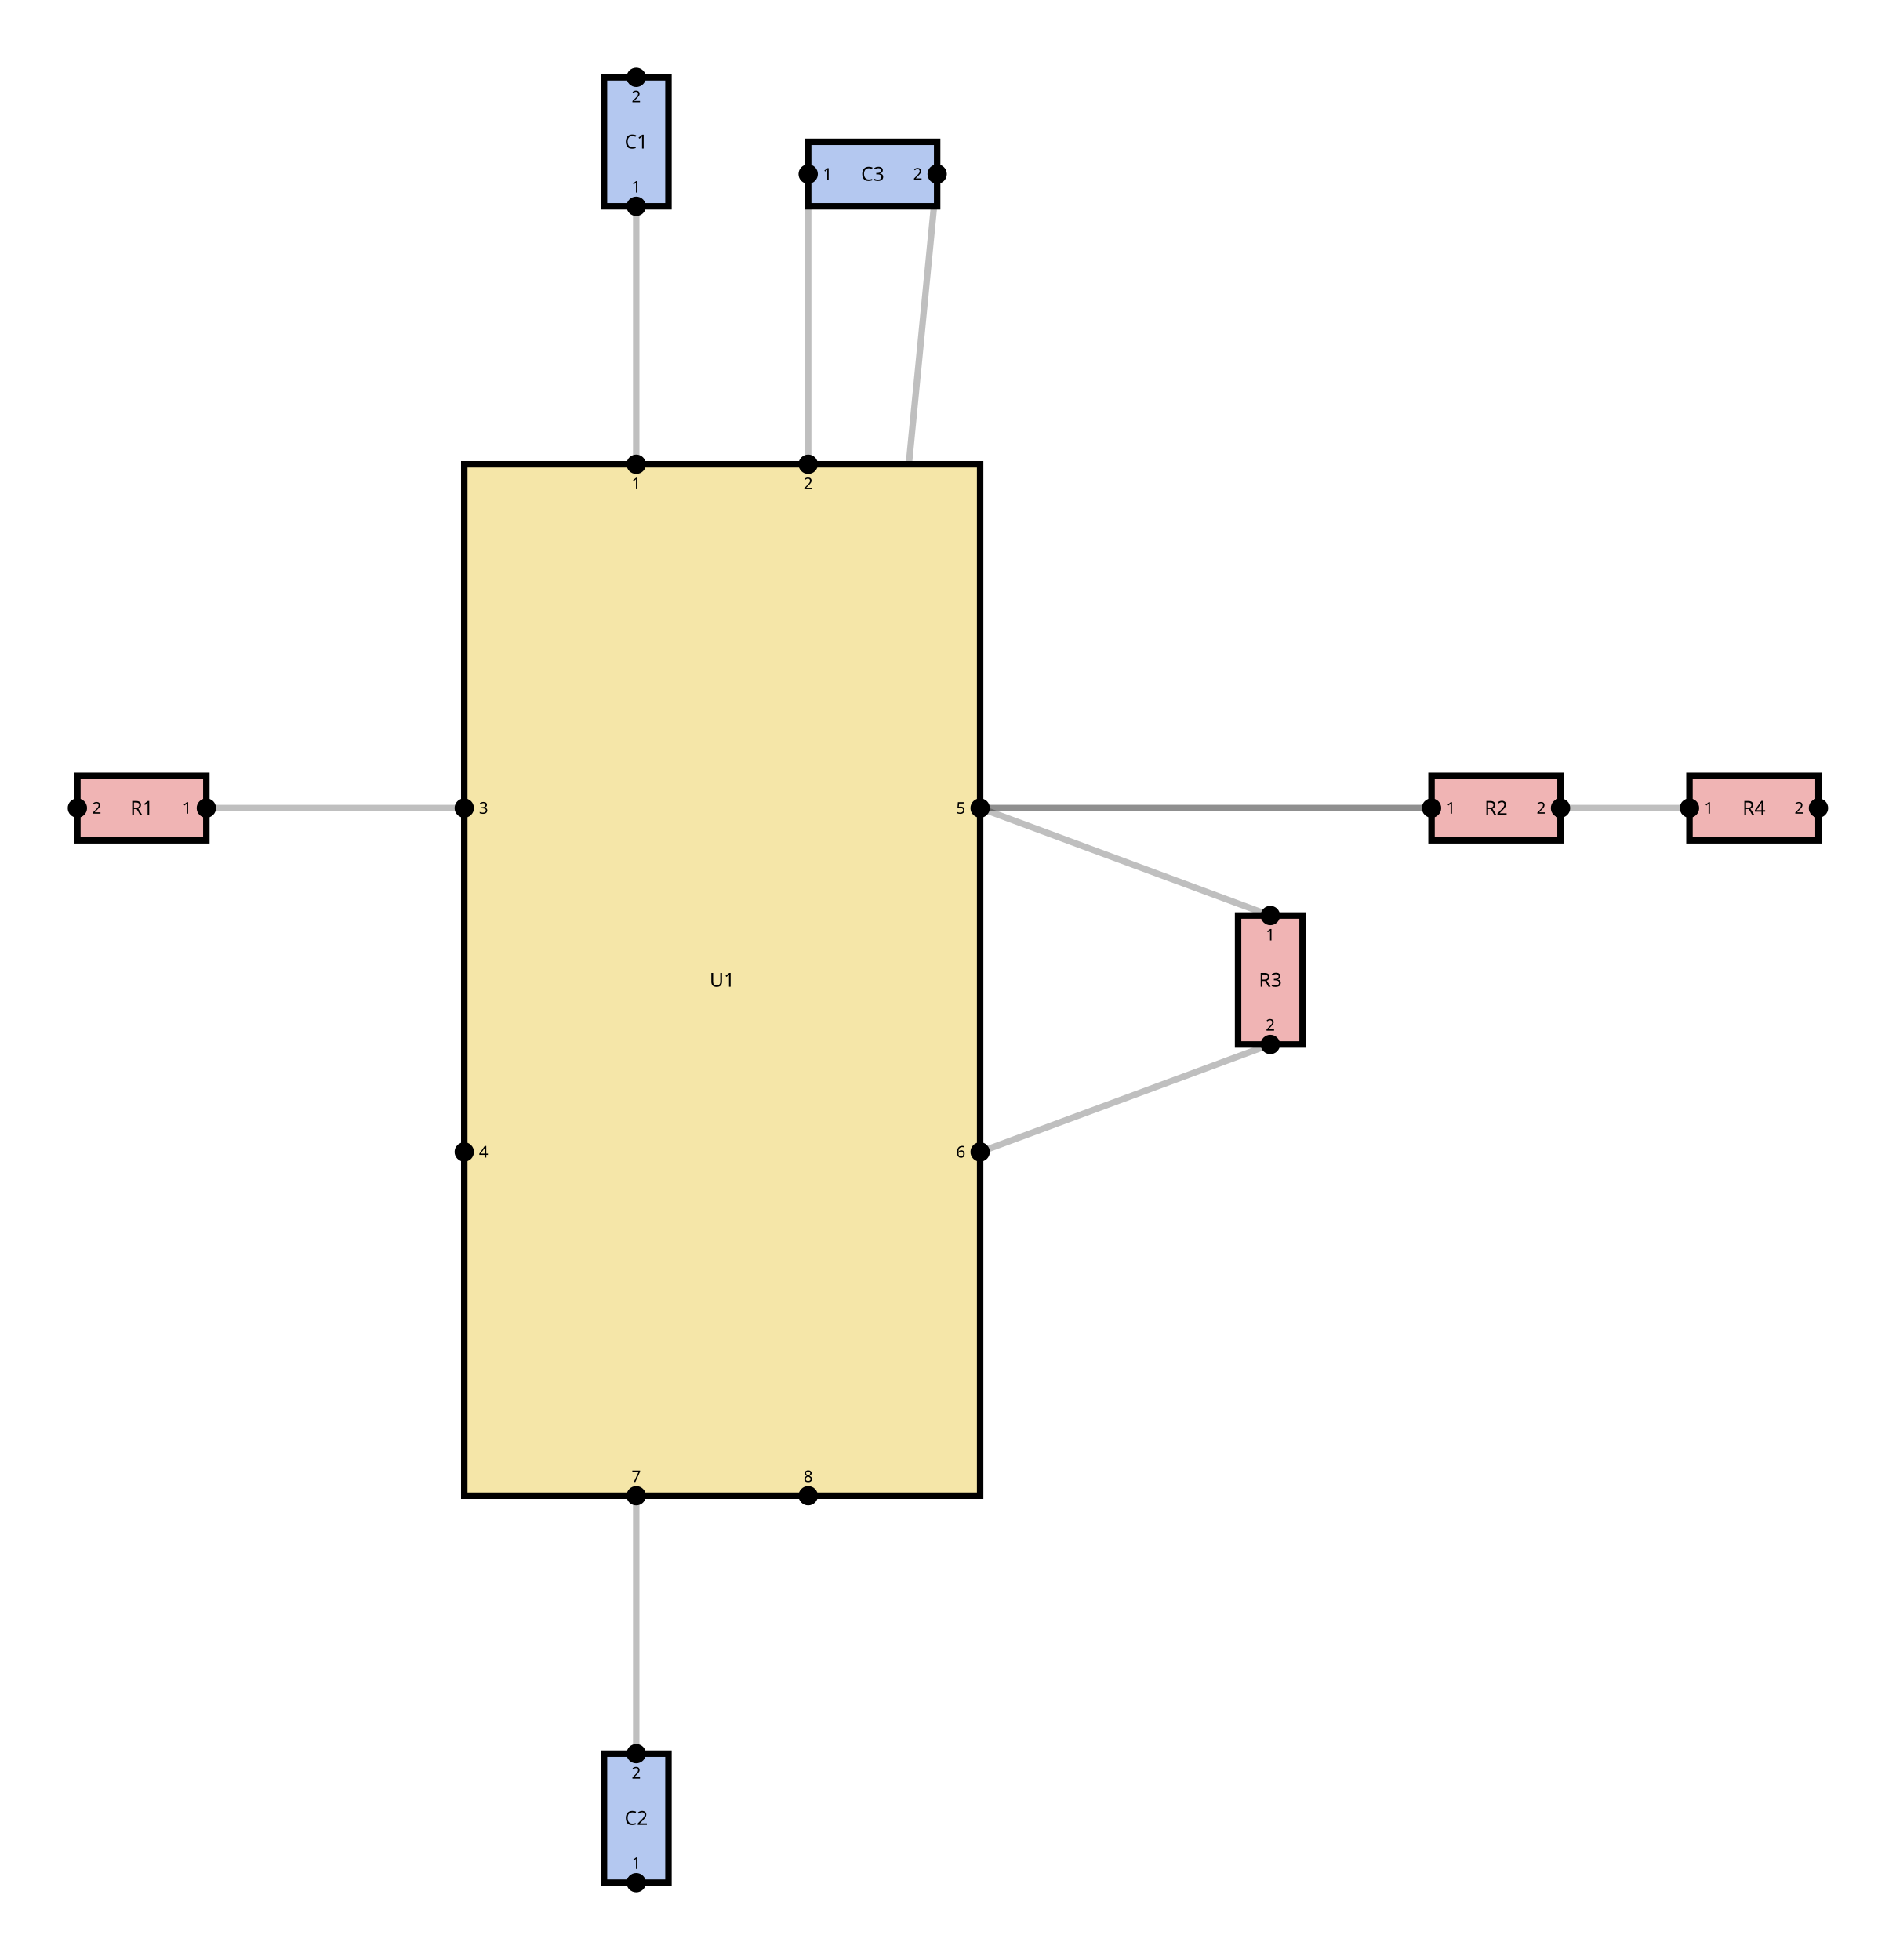
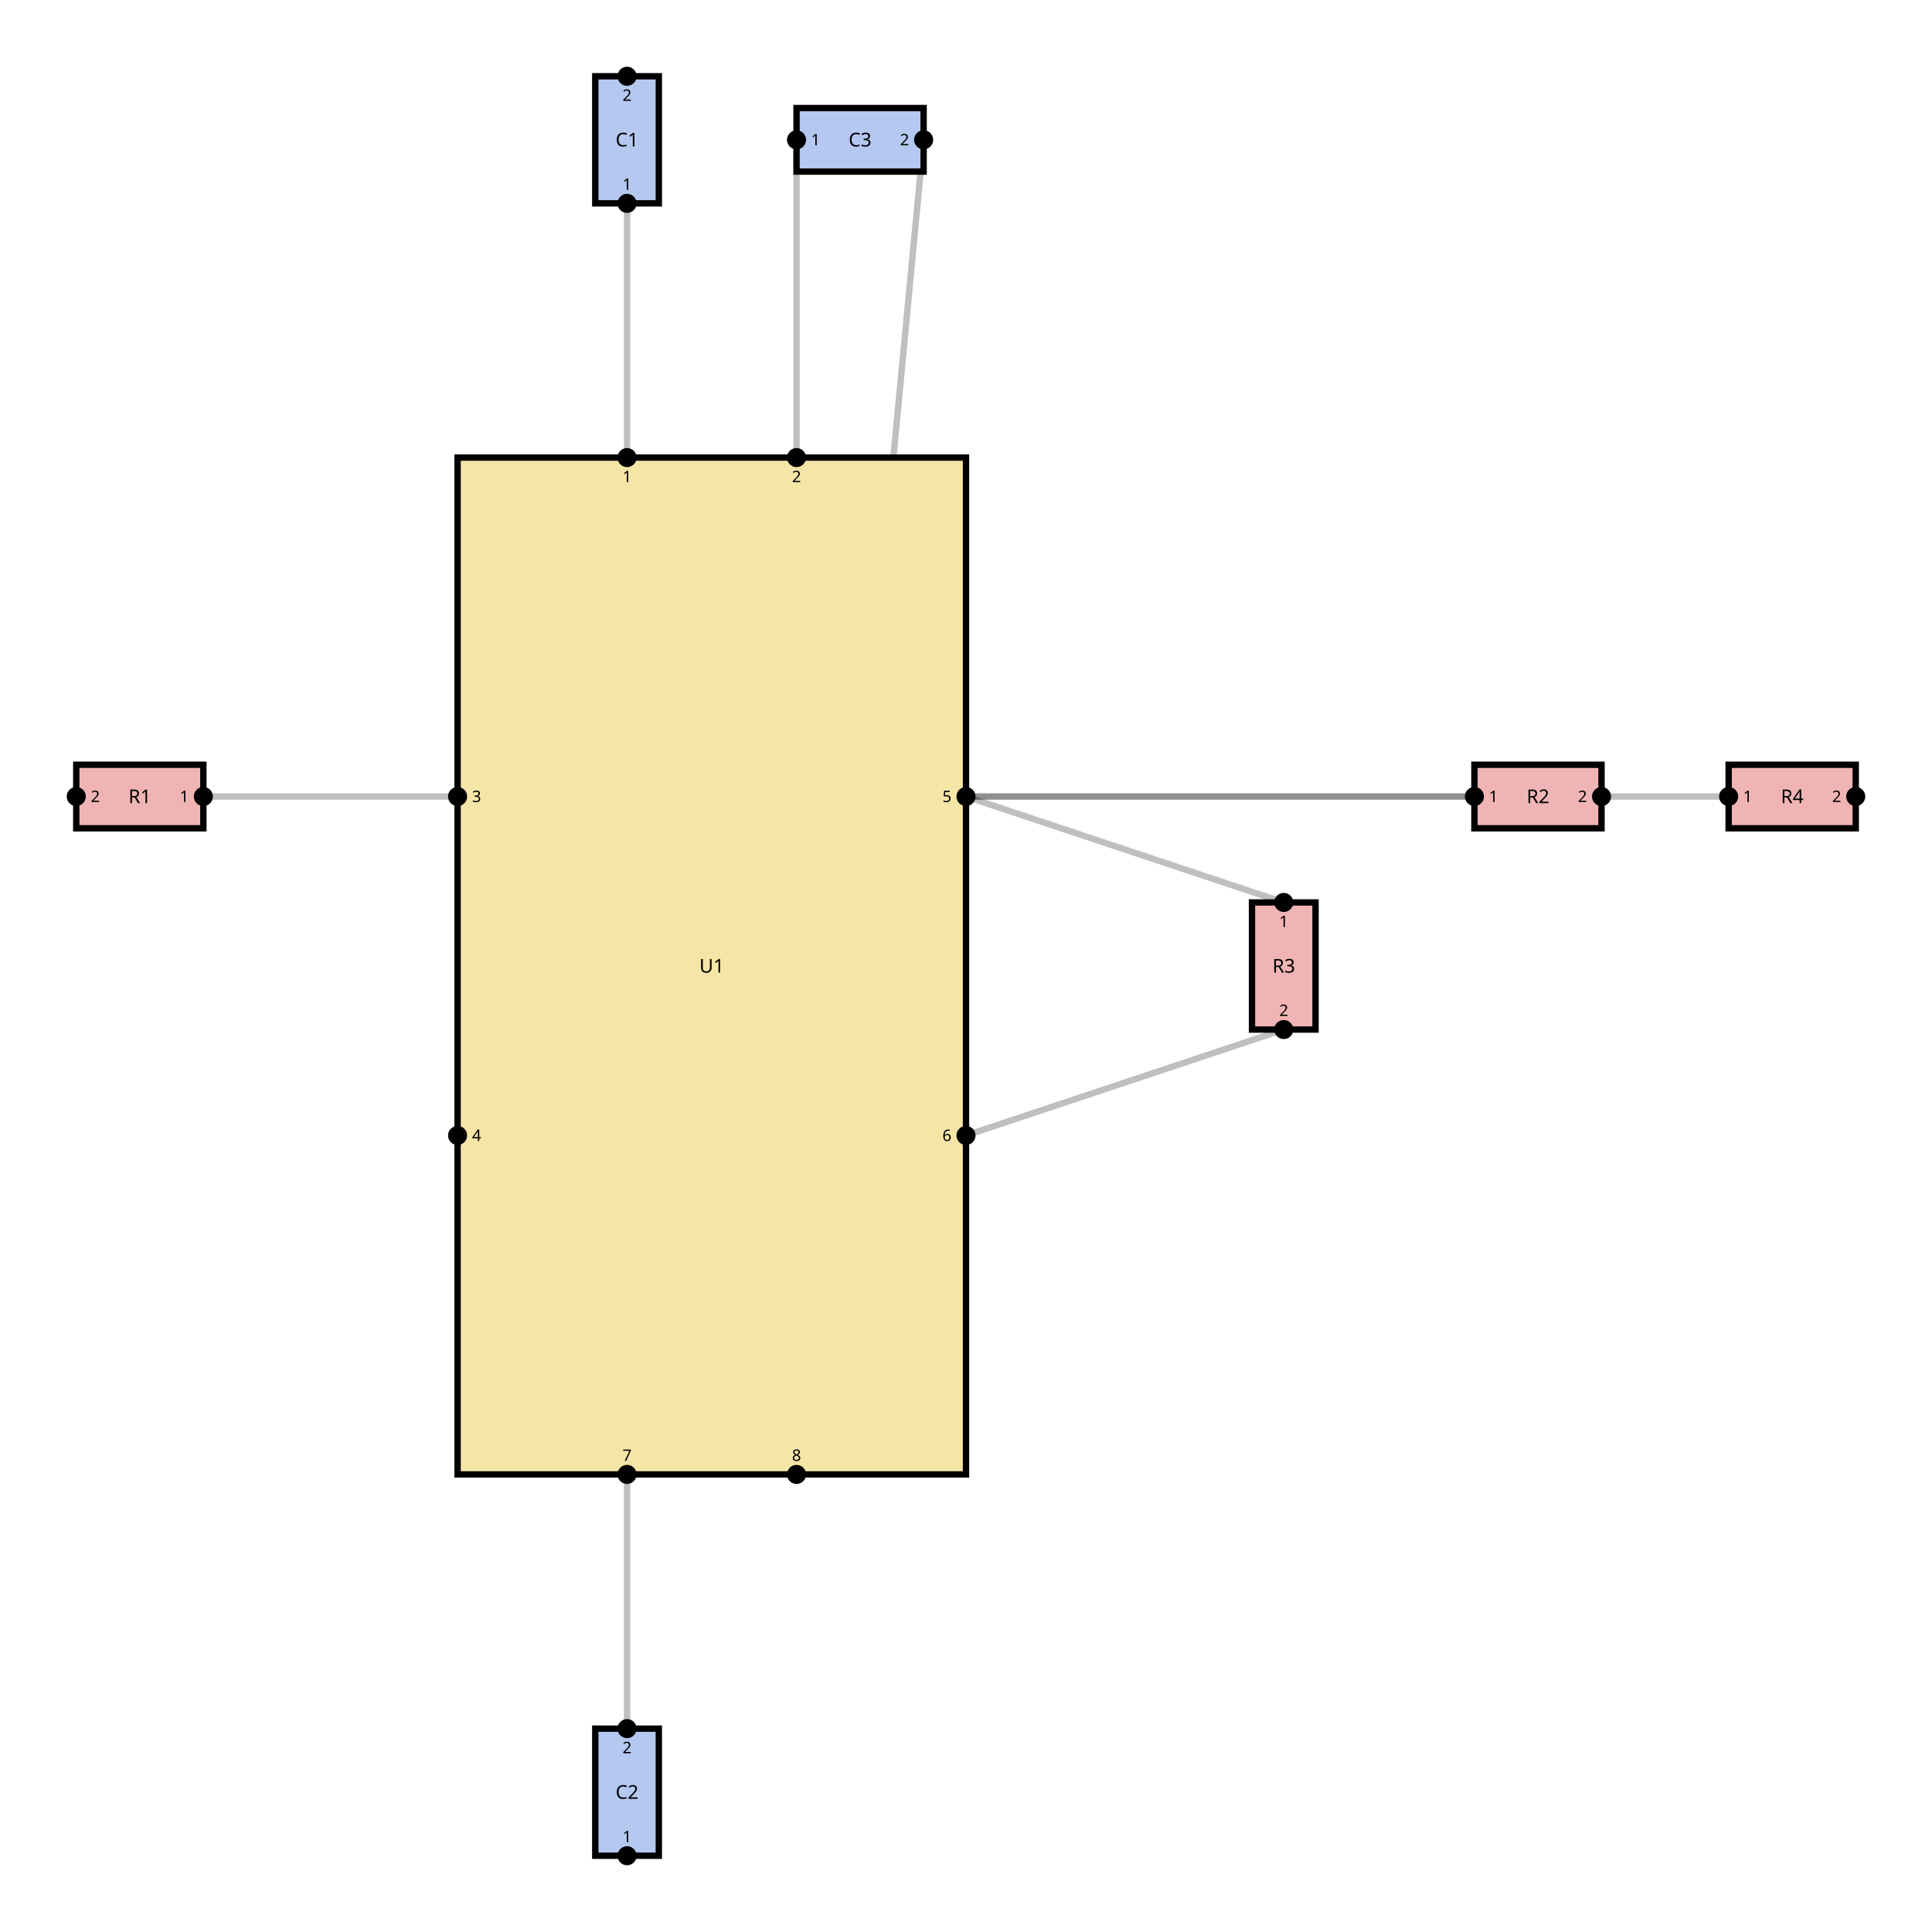
- <svg xmlns="http://www.w3.org/2000/svg" width="294" height="304" viewBox="0 0 294 304">
-   <line x1="197" y1="142" x2="152" y2="125.333" stroke="black" stroke-opacity="0.25" stroke-width="1" />
-   <line x1="197" y1="162" x2="152" y2="178.667" stroke="black" stroke-opacity="0.25" stroke-width="1" />
-   <line x1="125.333" y1="27" x2="125.333" y2="72" stroke="black" stroke-opacity="0.25" stroke-width="1" />
-   <line x1="145.333" y1="27" x2="125.333" y2="232" stroke="black" stroke-opacity="0.25" stroke-width="1" />
+ <svg xmlns="http://www.w3.org/2000/svg" width="304" height="304" viewBox="0 0 304 304">
+   <line x1="202" y1="142" x2="152" y2="125.333" stroke="black" stroke-opacity="0.25" stroke-width="1" />
+   <line x1="202" y1="162" x2="152" y2="178.667" stroke="black" stroke-opacity="0.25" stroke-width="1" />
+   <line x1="125.333" y1="22" x2="125.333" y2="72" stroke="black" stroke-opacity="0.25" stroke-width="1" />
+   <line x1="145.333" y1="22" x2="125.333" y2="232" stroke="black" stroke-opacity="0.25" stroke-width="1" />
  <line x1="32" y1="125.333" x2="72" y2="125.333" stroke="black" stroke-opacity="0.25" stroke-width="1" />
-   <line x1="222" y1="125.333" x2="152" y2="125.333" stroke="black" stroke-opacity="0.25" stroke-width="1" />
-   <line x1="262" y1="125.333" x2="152" y2="125.333" stroke="black" stroke-opacity="0.25" stroke-width="1" />
+   <line x1="232" y1="125.333" x2="152" y2="125.333" stroke="black" stroke-opacity="0.25" stroke-width="1" />
+   <line x1="272" y1="125.333" x2="152" y2="125.333" stroke="black" stroke-opacity="0.25" stroke-width="1" />
  <line x1="98.667" y1="32" x2="98.667" y2="72" stroke="black" stroke-opacity="0.25" stroke-width="1" />
  <line x1="98.667" y1="272" x2="98.667" y2="232" stroke="black" stroke-opacity="0.25" stroke-width="1" />
  <rect x="72" y="72" width="80" height="160" fill="#f5e6a8" stroke="black" stroke-width="1" />
  <circle cx="98.667" cy="72" r="1.5" fill="black" />
  <text x="98.667" y="75" font-family="sans-serif" font-size="2.5" text-anchor="middle" dominant-baseline="middle">1</text>
  <circle cx="125.333" cy="72" r="1.5" fill="black" />
  <text x="125.333" y="75" font-family="sans-serif" font-size="2.5" text-anchor="middle" dominant-baseline="middle">2</text>
  <circle cx="72" cy="125.333" r="1.5" fill="black" />
  <text x="75" y="125.333" font-family="sans-serif" font-size="2.5" text-anchor="middle" dominant-baseline="middle">3</text>
  <circle cx="72" cy="178.667" r="1.5" fill="black" />
  <text x="75" y="178.667" font-family="sans-serif" font-size="2.5" text-anchor="middle" dominant-baseline="middle">4</text>
  <circle cx="152" cy="125.333" r="1.5" fill="black" />
  <text x="149" y="125.333" font-family="sans-serif" font-size="2.5" text-anchor="middle" dominant-baseline="middle">5</text>
  <circle cx="152" cy="178.667" r="1.5" fill="black" />
  <text x="149" y="178.667" font-family="sans-serif" font-size="2.5" text-anchor="middle" dominant-baseline="middle">6</text>
  <circle cx="98.667" cy="232" r="1.5" fill="black" />
  <text x="98.667" y="229" font-family="sans-serif" font-size="2.5" text-anchor="middle" dominant-baseline="middle">7</text>
  <circle cx="125.333" cy="232" r="1.5" fill="black" />
  <text x="125.333" y="229" font-family="sans-serif" font-size="2.5" text-anchor="middle" dominant-baseline="middle">8</text>
  <text x="112" y="152" font-family="sans-serif" font-size="3" text-anchor="middle" dominant-baseline="middle">U1</text>
-   <rect x="192" y="142" width="10" height="20" fill="#f0b4b4" stroke="black" stroke-width="1" />
-   <circle cx="197" cy="142" r="1.5" fill="black" />
-   <text x="197" y="145" font-family="sans-serif" font-size="2.5" text-anchor="middle" dominant-baseline="middle">1</text>
-   <circle cx="197" cy="162" r="1.5" fill="black" />
-   <text x="197" y="159" font-family="sans-serif" font-size="2.5" text-anchor="middle" dominant-baseline="middle">2</text>
-   <text x="197" y="152" font-family="sans-serif" font-size="3" text-anchor="middle" dominant-baseline="middle">R3</text>
-   <rect x="125.333" y="22" width="20" height="10" fill="#b4c8f0" stroke="black" stroke-width="1" />
-   <circle cx="125.333" cy="27" r="1.5" fill="black" />
-   <text x="128.333" y="27" font-family="sans-serif" font-size="2.5" text-anchor="middle" dominant-baseline="middle">1</text>
-   <circle cx="145.333" cy="27" r="1.5" fill="black" />
-   <text x="142.333" y="27" font-family="sans-serif" font-size="2.5" text-anchor="middle" dominant-baseline="middle">2</text>
-   <text x="135.333" y="27" font-family="sans-serif" font-size="3" text-anchor="middle" dominant-baseline="middle">C3</text>
+   <rect x="197" y="142" width="10" height="20" fill="#f0b4b4" stroke="black" stroke-width="1" />
+   <circle cx="202" cy="142" r="1.5" fill="black" />
+   <text x="202" y="145" font-family="sans-serif" font-size="2.5" text-anchor="middle" dominant-baseline="middle">1</text>
+   <circle cx="202" cy="162" r="1.5" fill="black" />
+   <text x="202" y="159" font-family="sans-serif" font-size="2.5" text-anchor="middle" dominant-baseline="middle">2</text>
+   <text x="202" y="152" font-family="sans-serif" font-size="3" text-anchor="middle" dominant-baseline="middle">R3</text>
+   <rect x="125.333" y="17" width="20" height="10" fill="#b4c8f0" stroke="black" stroke-width="1" />
+   <circle cx="125.333" cy="22" r="1.5" fill="black" />
+   <text x="128.333" y="22" font-family="sans-serif" font-size="2.5" text-anchor="middle" dominant-baseline="middle">1</text>
+   <circle cx="145.333" cy="22" r="1.5" fill="black" />
+   <text x="142.333" y="22" font-family="sans-serif" font-size="2.5" text-anchor="middle" dominant-baseline="middle">2</text>
+   <text x="135.333" y="22" font-family="sans-serif" font-size="3" text-anchor="middle" dominant-baseline="middle">C3</text>
  <rect x="12" y="120.333" width="20" height="10" fill="#f0b4b4" stroke="black" stroke-width="1" />
  <circle cx="32" cy="125.333" r="1.5" fill="black" />
  <text x="29" y="125.333" font-family="sans-serif" font-size="2.5" text-anchor="middle" dominant-baseline="middle">1</text>
  <circle cx="12" cy="125.333" r="1.5" fill="black" />
  <text x="15" y="125.333" font-family="sans-serif" font-size="2.5" text-anchor="middle" dominant-baseline="middle">2</text>
  <text x="22" y="125.333" font-family="sans-serif" font-size="3" text-anchor="middle" dominant-baseline="middle">R1</text>
-   <rect x="222" y="120.333" width="20" height="10" fill="#f0b4b4" stroke="black" stroke-width="1" />
-   <circle cx="222" cy="125.333" r="1.5" fill="black" />
-   <text x="225" y="125.333" font-family="sans-serif" font-size="2.5" text-anchor="middle" dominant-baseline="middle">1</text>
-   <circle cx="242" cy="125.333" r="1.5" fill="black" />
-   <text x="239" y="125.333" font-family="sans-serif" font-size="2.5" text-anchor="middle" dominant-baseline="middle">2</text>
-   <text x="232" y="125.333" font-family="sans-serif" font-size="3" text-anchor="middle" dominant-baseline="middle">R2</text>
-   <rect x="262" y="120.333" width="20" height="10" fill="#f0b4b4" stroke="black" stroke-width="1" />
-   <circle cx="262" cy="125.333" r="1.5" fill="black" />
-   <text x="265" y="125.333" font-family="sans-serif" font-size="2.5" text-anchor="middle" dominant-baseline="middle">1</text>
-   <circle cx="282" cy="125.333" r="1.5" fill="black" />
-   <text x="279" y="125.333" font-family="sans-serif" font-size="2.5" text-anchor="middle" dominant-baseline="middle">2</text>
-   <text x="272" y="125.333" font-family="sans-serif" font-size="3" text-anchor="middle" dominant-baseline="middle">R4</text>
+   <rect x="232" y="120.333" width="20" height="10" fill="#f0b4b4" stroke="black" stroke-width="1" />
+   <circle cx="232" cy="125.333" r="1.5" fill="black" />
+   <text x="235" y="125.333" font-family="sans-serif" font-size="2.5" text-anchor="middle" dominant-baseline="middle">1</text>
+   <circle cx="252" cy="125.333" r="1.5" fill="black" />
+   <text x="249" y="125.333" font-family="sans-serif" font-size="2.5" text-anchor="middle" dominant-baseline="middle">2</text>
+   <text x="242" y="125.333" font-family="sans-serif" font-size="3" text-anchor="middle" dominant-baseline="middle">R2</text>
+   <rect x="272" y="120.333" width="20" height="10" fill="#f0b4b4" stroke="black" stroke-width="1" />
+   <circle cx="272" cy="125.333" r="1.5" fill="black" />
+   <text x="275" y="125.333" font-family="sans-serif" font-size="2.5" text-anchor="middle" dominant-baseline="middle">1</text>
+   <circle cx="292" cy="125.333" r="1.5" fill="black" />
+   <text x="289" y="125.333" font-family="sans-serif" font-size="2.5" text-anchor="middle" dominant-baseline="middle">2</text>
+   <text x="282" y="125.333" font-family="sans-serif" font-size="3" text-anchor="middle" dominant-baseline="middle">R4</text>
  <rect x="93.667" y="12" width="10" height="20" fill="#b4c8f0" stroke="black" stroke-width="1" />
  <circle cx="98.667" cy="32" r="1.5" fill="black" />
  <text x="98.667" y="29" font-family="sans-serif" font-size="2.5" text-anchor="middle" dominant-baseline="middle">1</text>
  <circle cx="98.667" cy="12" r="1.5" fill="black" />
  <text x="98.667" y="15" font-family="sans-serif" font-size="2.5" text-anchor="middle" dominant-baseline="middle">2</text>
  <text x="98.667" y="22" font-family="sans-serif" font-size="3" text-anchor="middle" dominant-baseline="middle">C1</text>
  <rect x="93.667" y="272" width="10" height="20" fill="#b4c8f0" stroke="black" stroke-width="1" />
  <circle cx="98.667" cy="272" r="1.5" fill="black" />
  <text x="98.667" y="275" font-family="sans-serif" font-size="2.5" text-anchor="middle" dominant-baseline="middle">2</text>
  <circle cx="98.667" cy="292" r="1.5" fill="black" />
  <text x="98.667" y="289" font-family="sans-serif" font-size="2.5" text-anchor="middle" dominant-baseline="middle">1</text>
  <text x="98.667" y="282" font-family="sans-serif" font-size="3" text-anchor="middle" dominant-baseline="middle">C2</text>
</svg>
